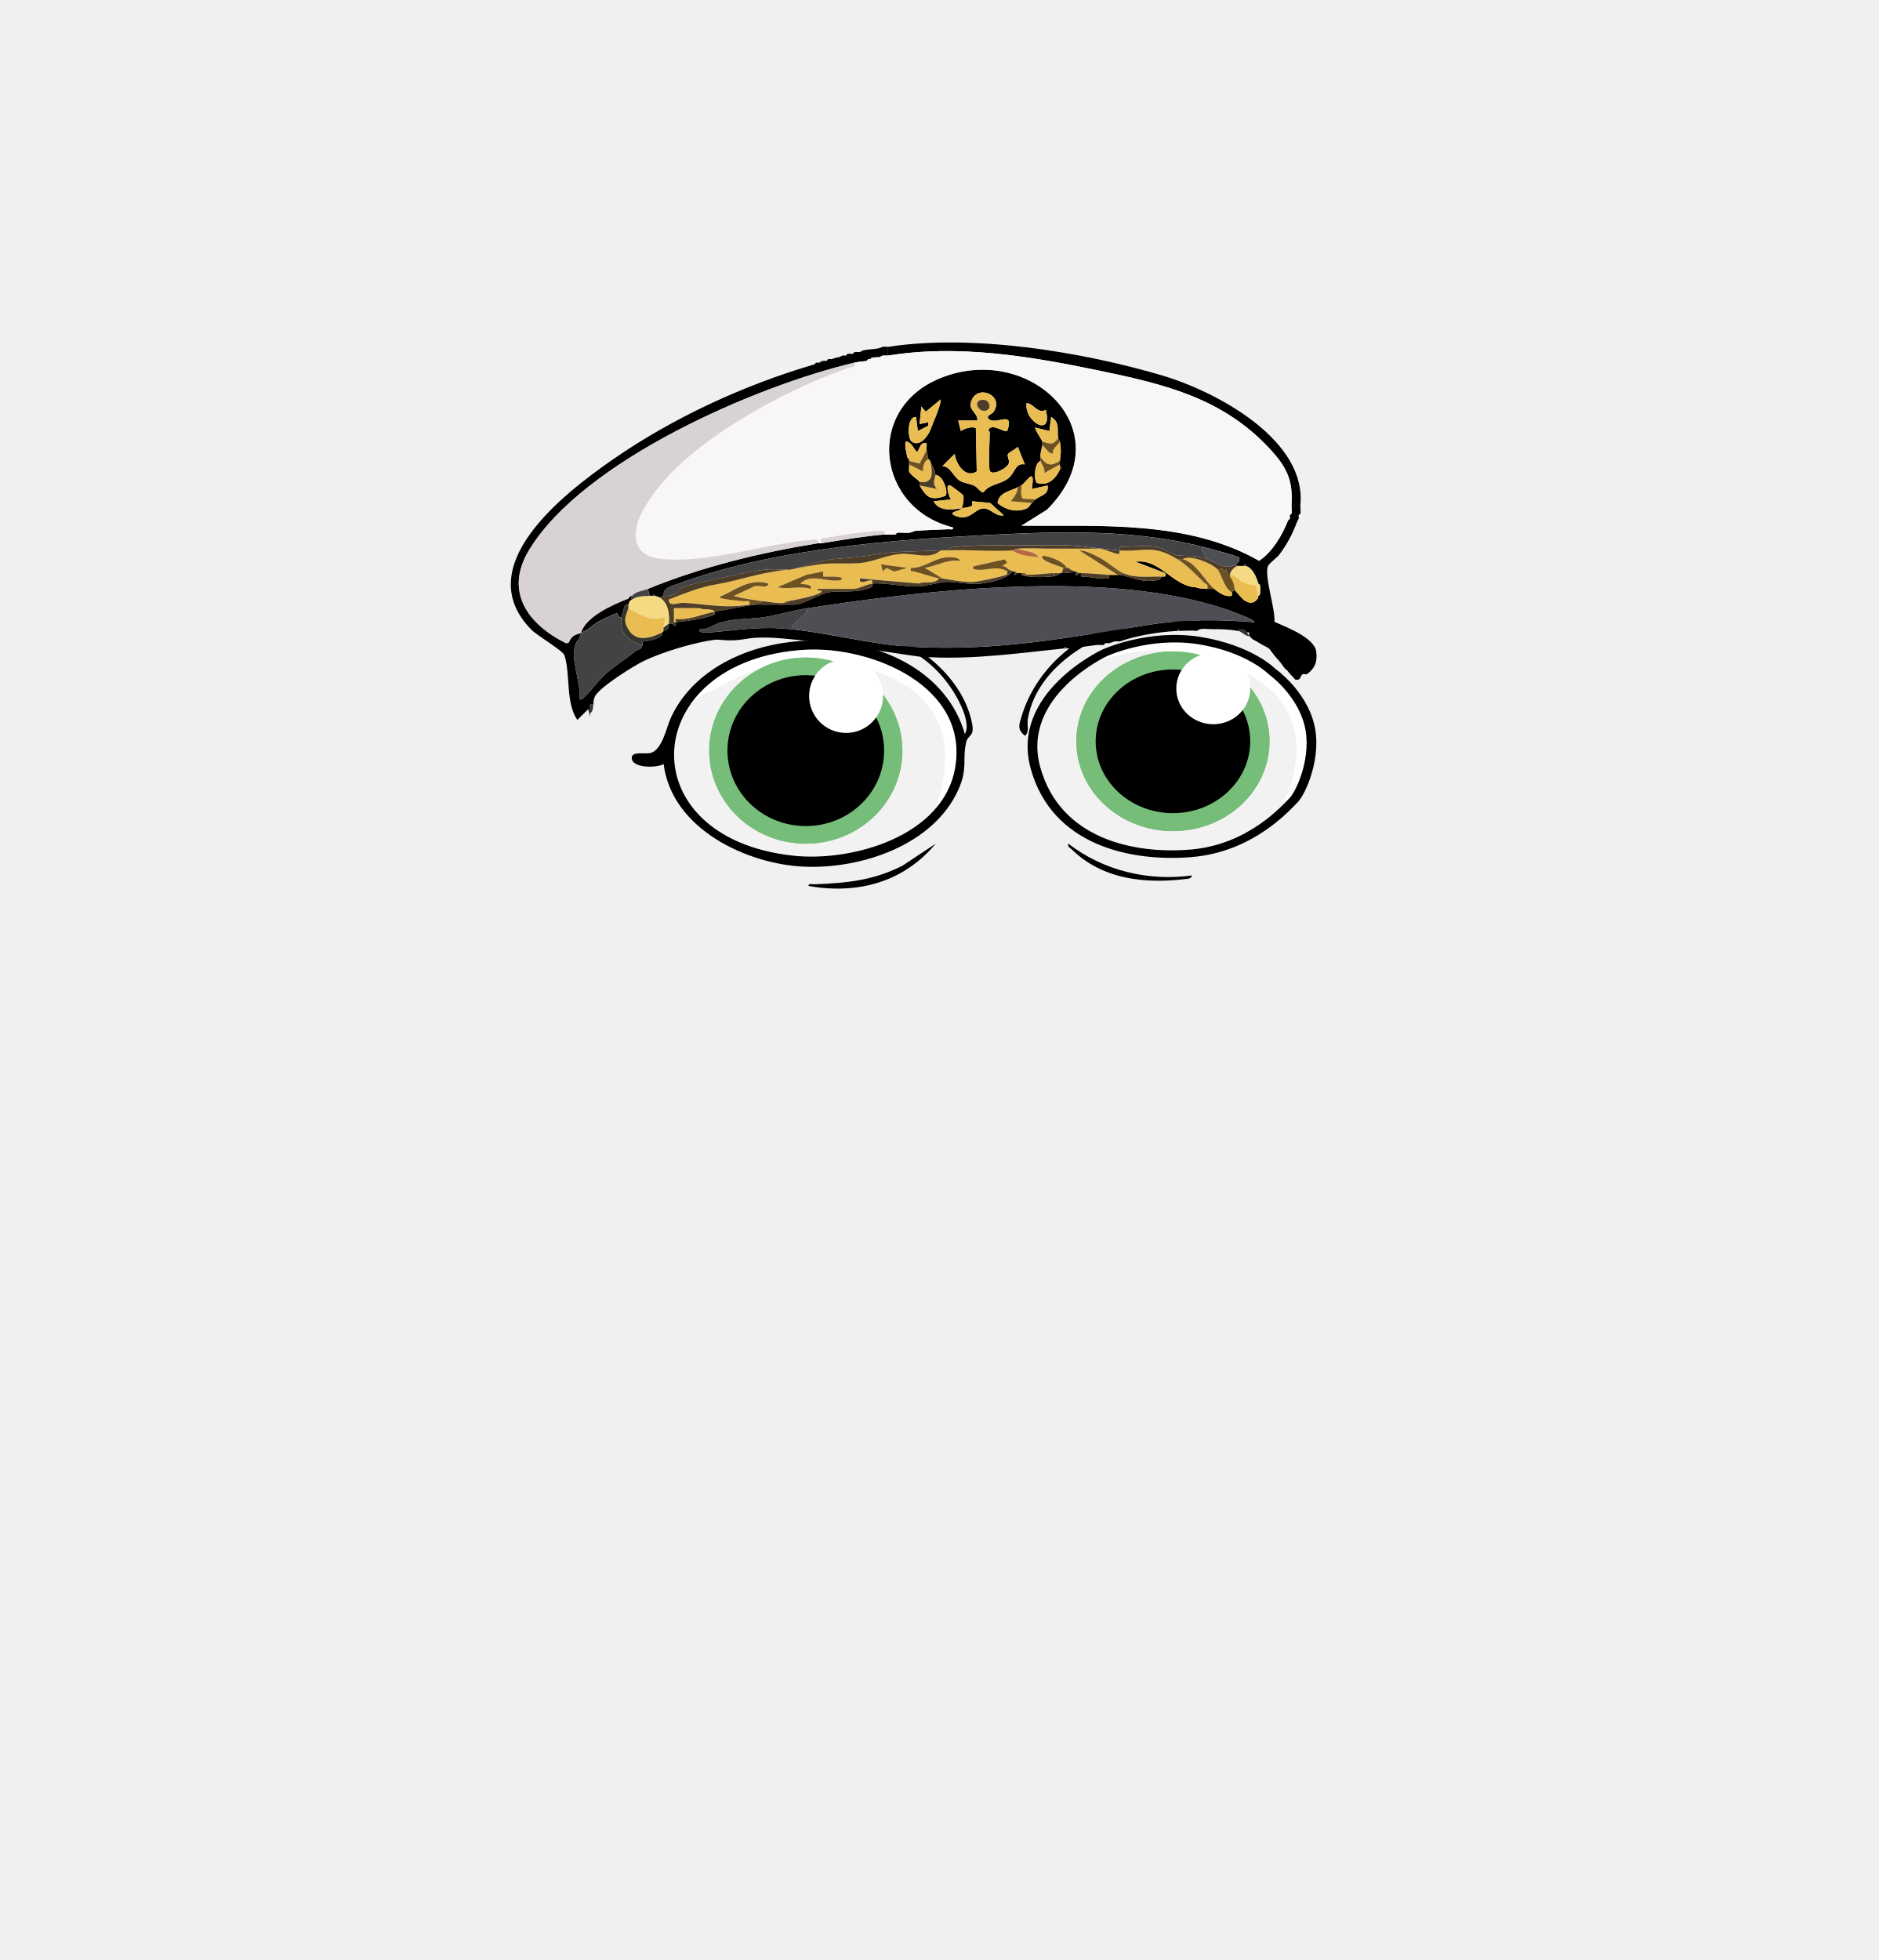
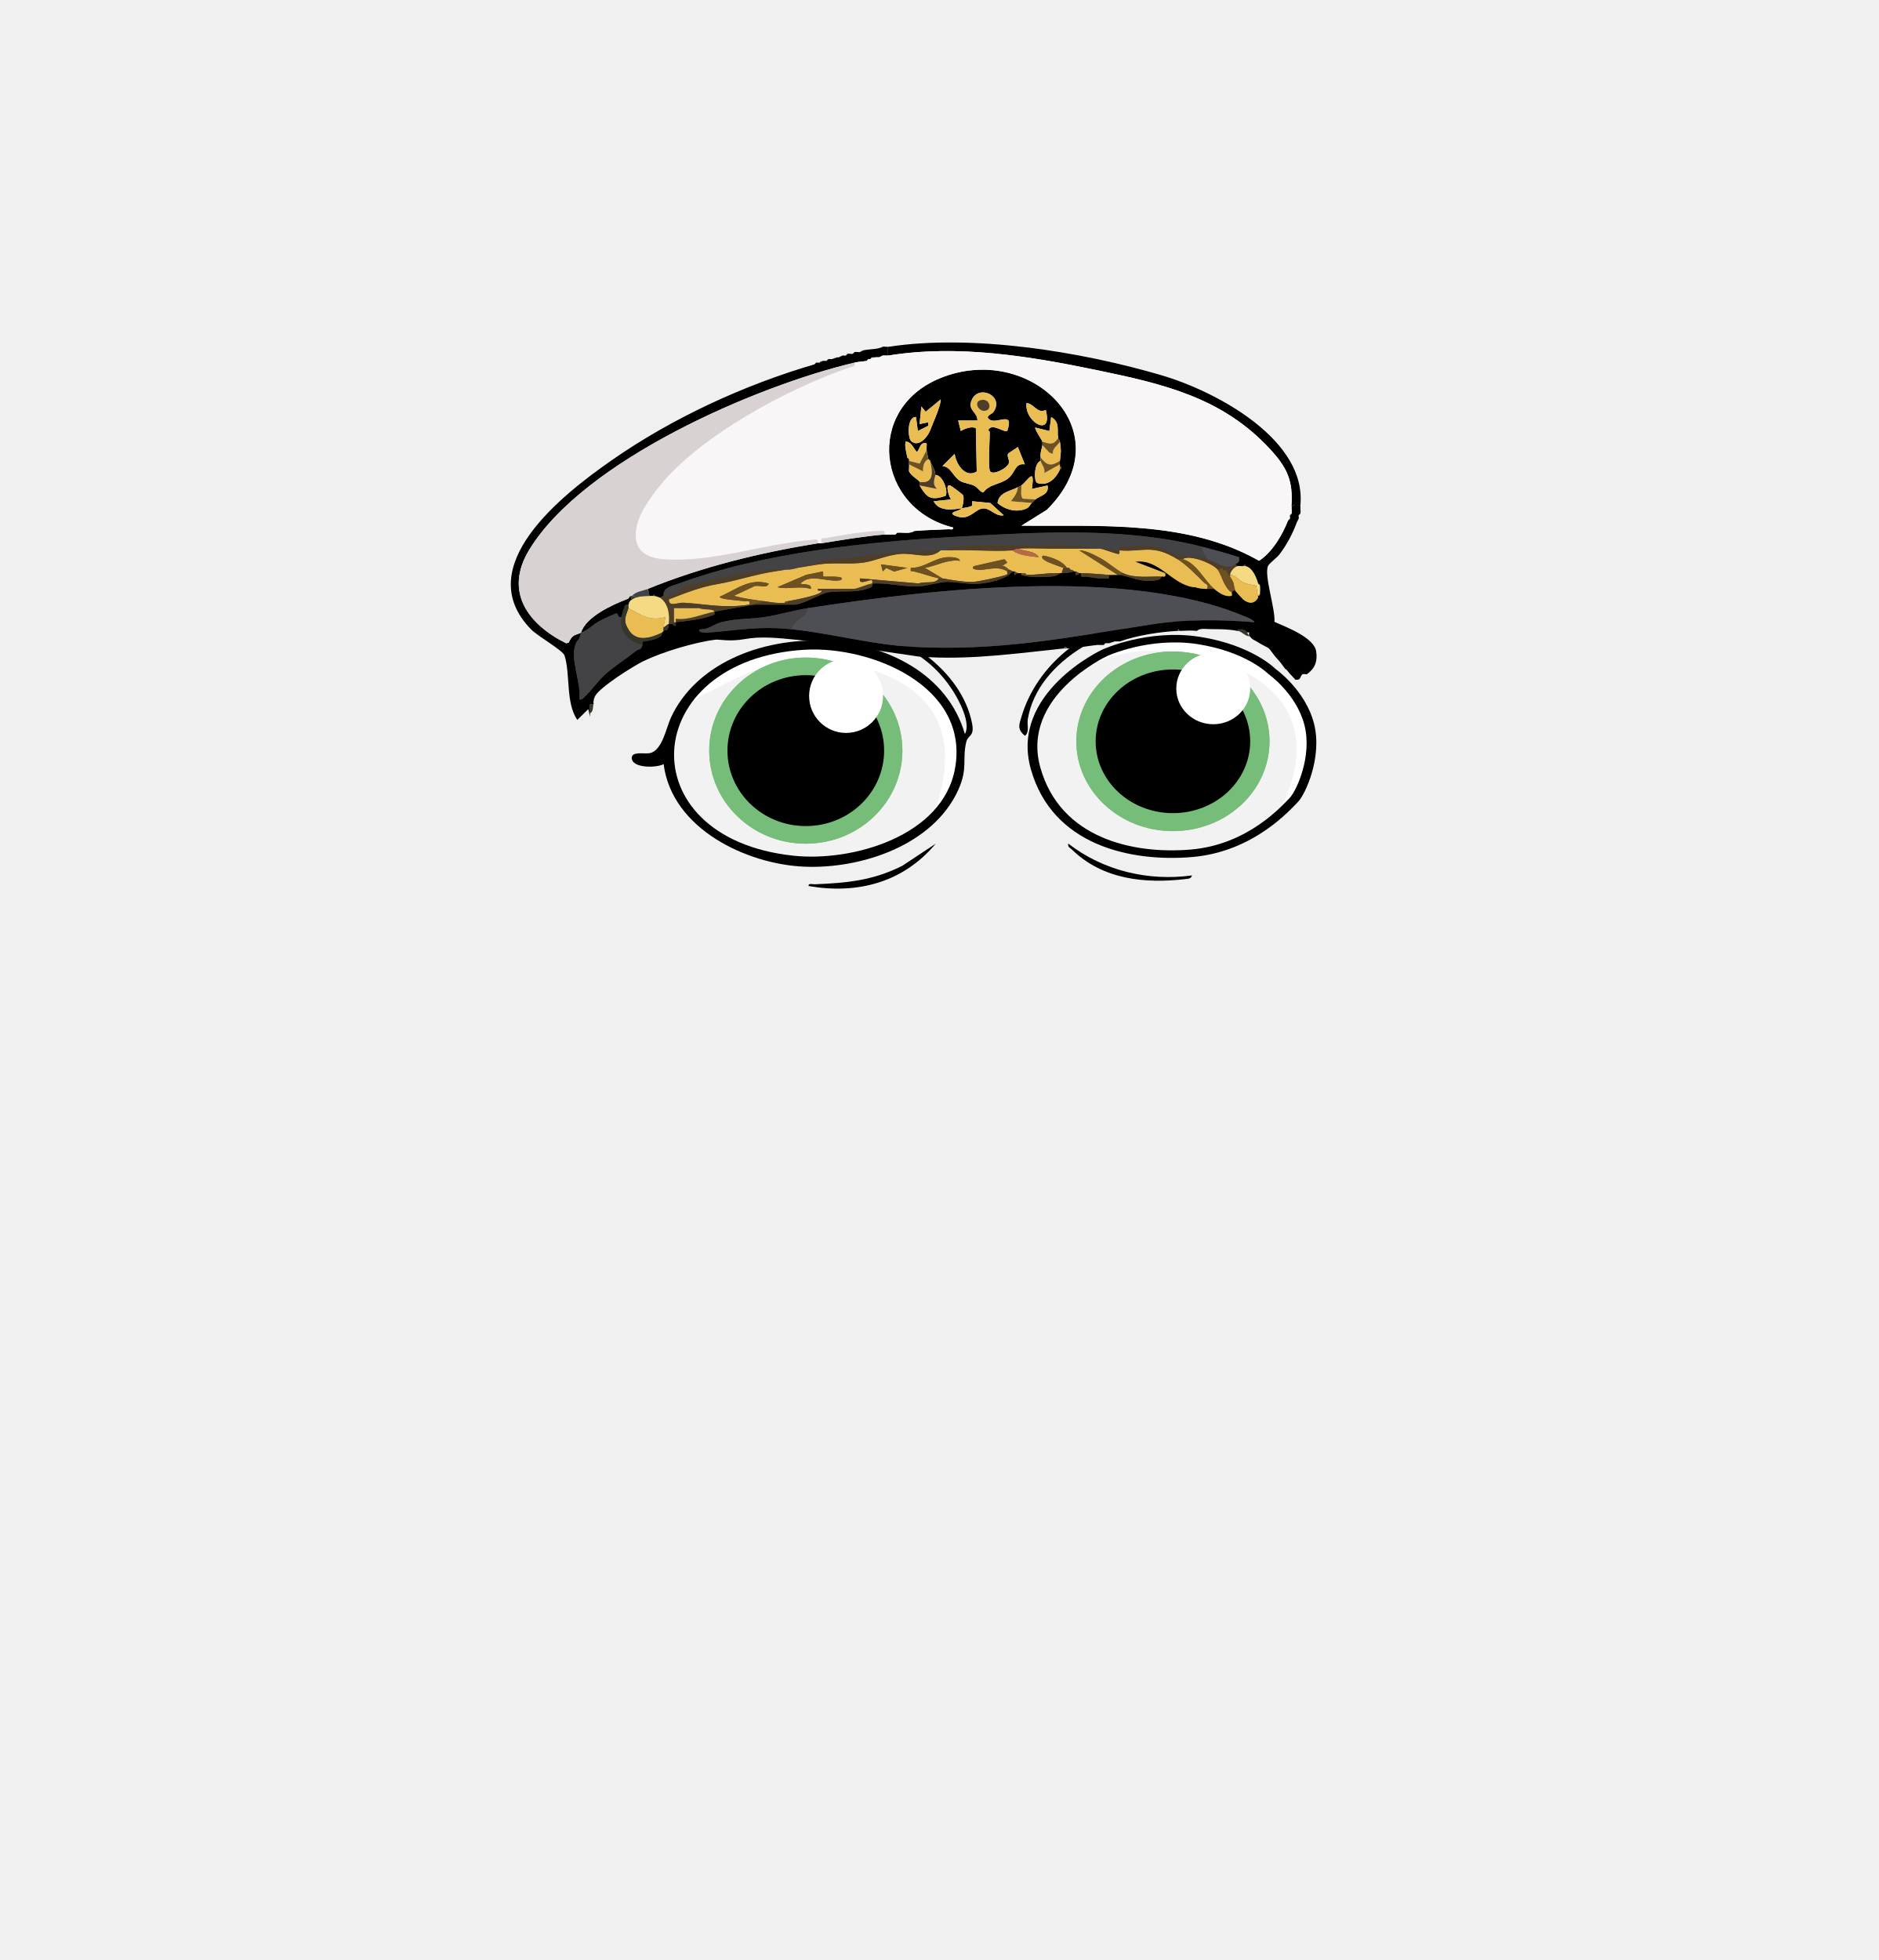
<svg xmlns="http://www.w3.org/2000/svg" id="Lager_2" viewBox="0 0 617.49 644.18">
  <defs>
    <style>.cls-1{fill:none;}.cls-2{fill:#b86946;}.cls-3{fill:#eabd52;}.cls-4{fill:#f9f6f7;}.cls-5{fill:#36362c;}.cls-6{fill:#fff;}.cls-7{fill:#3c4a2a;}.cls-8{fill:#4e3e28;}.cls-9{fill:#f5da83;}.cls-10{fill:#4d4f54;}.cls-11{fill:#d8d2d3;}.cls-12{fill:#f2f2f2;}.cls-13{fill:#76bd79;}.cls-14{fill:#434245;}.cls-15{fill:#87a35a;}.cls-16{fill:#6e5120;}</style>
  </defs>
  <g id="captain">
+     <path class="cls-14" d="M186.81,214.77l1.49-4.73,4.64-3.8,9.29-6.97,14.43-6.29s21.3-7.97,31.46-9.85,71.28-9.86,79.76-9.21c9.3.49,59.79.12,66.47,3.75,8.96,2.77,20.34,9.55,20.34,9.55l.84,21.45-15.25-2.65h-13.64s-15.79,1.13-20.09,3.12-13.55,2.31-13.55,2.31l-44.27,3.34-24.21-2.76-24.85-4.11-19.93.76-16.47,1.04-11.19,6.06-9.83,5.45-5.73,4.37-4.37,5.64-2.6,1.83-2.74-18.28Z" />
    <path class="cls-6" d="M430.61,245.07c0,16.68-18.98,36.26-44.98,36.26s-46.4-18.95-46.4-35.63,20.4-35.63,46.4-35.63,44.98,18.32,44.98,35Z" />
    <path class="cls-12" d="M388.28,214.36c18.4,2.58,49.78,14.58,33.26,50.44-8.93,11.31-55.72,33.64-82.7-12.04-.9-11.47,5.49-26.42,8.72-28.5,9.15-5.87,22.32-12.49,40.72-9.9Z" />
    <path class="cls-6" d="M316.5,247.51c0,16.49-20.22,35.86-47.93,35.86s-49.44-18.74-49.44-35.23,21.74-35.23,49.44-35.23,47.93,18.11,47.93,34.61Z" />
    <path class="cls-12" d="M272.81,217.21c18.66,2.58,48.89,11.49,33.73,51.44-4.86,5.54-57.26,35.8-84.62-9.88-.91-11.47-.38-26.06,9.59-30.65s22.64-13.49,41.3-10.9Z" />
    <path d="M279.42,205.25c17.01,1.57,36.69,15,40.1,32.49.88,4.51-1.33,3.6-1.94,6.25-1.32,5.77.6,8.48-2.53,15.48-8.18,18.3-31.97,26.2-50.76,25.37s-43.45-12.35-46.15-33.71c-2.21,1.28-10.45,1.45-10.48-2.03-.02-2.28,4.3-1.21,6-1.58,4.05-.89,5.35-8.38,6.89-11.7,16.33-35.19,85.24-33.96,96.61,5.43,2.07-3.5-1.82-10.9-3.88-14.12-10.21-15.95-26.3-19.21-43.67-20.79-.64-.06-3.21-.26-3.27-1.09,4.23.28,8.9-.39,13.07,0ZM264.49,213.55c-54.5,3.24-58.61,61.93-3.58,67.7,19.38,2.03,49.03-6.44,53.02-28.72,4.83-26.99-27.48-40.29-49.44-38.98Z" />
    <path d="M392.96,204.09c0,1.01-2.54.64-3.22.6-1.81-.1-3.42-.66-5.17-.63-18.5.33-43.35,12.39-46.73,32.3-.32,1.88.67,4.18-.92,5.46-2.63-2.09-1.96-3.58-1.13-6.35,5.1-17,20.91-29.56,38.37-31.9,6.54-.88,12.29-.01,18.8.52Z" />
    <path d="M307.59,277.27c-10.64,12.73-25.65,16.74-41.81,13.93-.14-1.01,1.32-.55,2.02-.57,10.6-.43,19.13-1.22,28.78-6.07l11.01-7.28Z" />
    <path d="M391.8,287.72c-.22,1.06-1.14,1.07-2.01,1.18-13.43,1.6-27.27.2-37.43-9.66-.62-.6-1.48-.83-1.21-1.98,11.46,8.9,26.28,12.44,40.65,10.46Z" />
    <path d="M431.91,237.76c-2.85-11.04-12.63-17.9-12.63-17.9,0,0-7.67-7.86-24.9-10.56-17.23-2.7-32.07,4.21-32.07,4.21,0,0-30.52,14.15-23.47,39.26,7.02,25,32.61,30.61,52.96,28.91,20.35-1.69,32.46-15.71,34.85-18.12s8.11-14.75,5.26-25.79ZM423.86,262.32c-2.23,2.25-13.53,15.32-32.5,16.9s-42.84-3.65-49.39-26.96c-6.58-23.41,21.89-36.61,21.89-36.61,0,0,13.84-6.45,29.91-3.93,16.07,2.52,23.22,9.85,23.22,9.85,0,0,9.12,6.4,11.78,16.7,2.66,10.29-2.67,21.8-4.9,24.05Z" />
    <ellipse class="cls-13" cx="264.87" cy="246.7" rx="31.75" ry="30.59" />
    <ellipse cx="264.87" cy="246.7" rx="25.75" ry="24.8" />
    <circle class="cls-6" cx="278.11" cy="228.74" r="12.15" />
    <ellipse class="cls-13" cx="385.55" cy="243.64" rx="31.75" ry="29.52" />
    <ellipse cx="385.55" cy="243.64" rx="25.4" ry="23.61" />
    <ellipse class="cls-6" cx="398.8" cy="226.3" rx="12.15" ry="11.73" />
    <ellipse class="cls-13" cx="264.87" cy="246.7" rx="31.75" ry="30.59" />
    <ellipse cx="264.87" cy="246.7" rx="25.75" ry="24.8" />
    <circle class="cls-6" cx="278.11" cy="228.74" r="12.15" />
    <ellipse class="cls-13" cx="385.55" cy="243.64" rx="31.75" ry="29.52" />
    <ellipse cx="385.55" cy="243.64" rx="25.4" ry="23.61" />
    <ellipse class="cls-6" cx="398.8" cy="226.3" rx="12.15" ry="11.73" />
    <path d="M193.38,233.05l-3.62,3.56c-3.89-5.72-2.22-15.02-4.2-21.18-.55-1.7-8.76-6.29-11.01-8.59-20.15-20.64,10.49-44.38,26.42-55.5,19.84-13.85,43.52-24.81,66.72-31.58l.58-.58h1.15l1.15-.58c.32-.09.83.09,1.15,0l.58-.58c.33-.09.82.09,1.15,0l1.73-.58c.18-.05.4.05.58,0l1.15-.58c.34-.08.81.08,1.15,0l.58-.58c.5-.11,1.23.11,1.73,0l.58-.58c.51-.11,1.22.11,1.73,0l1.15-.58c1.44-.29,3.17-.32,4.61-.58,1.31-.23,1.61-.56,1.73-.58.54-.09,1.19.08,1.73,0v2.88h-1.73l-1.15.58c-.37.04-.8-.06-1.15,0-.58.11-1.44-.24-1.73.58h-.58c-.42.08-.54.57-.58.58-1.21.25-2.58.23-4.04.58-32.39,7.63-89.24,32.22-107.02,61.62-8.26,13.65-.4,24.39,12.21,30.64l.84-.27c1.17-2.67,2.11-2.36,4.04-3.2,1.42-5.22,10.51-9.34,15.39-11.16.33-.12.57-.87.75-.94l.58,1.15c-1.2.86-.85,1.37-1.15,1.73-.05.06-.87-.14-1.19.36-.1.16-1.09,3.43-1.12,3.67-1.17.45-1.14-1.16-1.48-1.19-.52-.05-5.14,2.16-5.98,2.66-2.34,1.38-3.03,2.51-5.8,3.71-.83,3.07-1.07,1.96-1.77,3.68-1.99,4.87,1.92,12.86,1.2,18.23.93.21,1.18-.32,1.74-.84,2.38-2.21,4.46-5.42,7.21-7.78,2.98-2.56,6.43-4.73,9.53-7.2,1.48-1.19,1.5.06,2.28-2.04.09-.25-.14-.77.02-1.12,1.56-.1,4.81-.81,5.96-1.72.6-.48.3-1.14.36-1.19.16-.14.35-.37.58-.58.77-.69,1.43.63,1.73-2.31.28-.06.84-.04,1.15,0,.06,0,.5.82,1.15.57.04-.37-.04-.78,0-1.15,3.65-.4,8.5-.93,11.89-2.22.81-.31.99-.06.79-1.24,2.14-.39,12.53-2.31,13.55-2.31h12.68c2.81,0,8.54-3.55,10.98-4.01,4.24-.8,9.33.42,13.97-1.58.95-.41.7-.4.71-1.32,4.05-.4,10.4,1.05,14.8.94,3.18-.08,7.38-1.51,9.7-1.52,3.38-.02,7.1.94,10.95.58,3.3-.31,8.65-1.43,10.68-4.03.12.09.48-.1.58,0,.13.13-.13,1.01,0,1.15.21.22.85-.56,1.15-.57.38-.02.77,0,1.15,0v.58c2.4.88,6.74.82,9.51.58,1.13-.1,2.37-.27,3.18-1.15.19-.01.38,0,.58,0,1.4-.07,2.7-.05,4.04-.58h.58v1.15c.72.26,1.09-.56,1.15-.57.18-.03.39,0,.58,0-.33,1.82.9.98,1.98,1.16,1.91.32,3.24.6,5.25.57,1.11-.01,2.33.55,2-1.16.57.05,1.16-.04,1.73,0,.32.02.55,0,.58,0,.19.02.39-.03.58,0s.39-.03.58,0c4.26.71,7.09,2.71,12.41,1.72,1.18-.22,1.1-.93,1.43-1.15.37-.25,1.57.6,1.15-1.15l-9.8-3.75c7.8-1.04,11.8,7.26,19.02,8.36h.58c1.35.48,2.62.54,4.04.58.77.02,1.54-.01,2.31,0,1.56,1.3,3.64,2.77,5.74,2.25.17-.34-.07-.91.03-1.1.3-.58.5-.67,1.15-.58.07.18,2.32,2.69,2.58,2.89,1.82,1.46,3.64,1.57,4.92-.59v-.58c.27-.06.54-.31.58-.58.09-.73.11-2.17,0-2.88-.07-.45-.57-.54-.58-.58-.56-2-1.72-5.07-4.04-5.77l-.29-.57-.86.57c-.48-.02-1.38-.1-1.73,0l-.58-.58c1.04-.72,1.41-.74,1.15-2.3-4.05-1.42-7.99-2.4-12.11-3.47-24.69-6.41-52.76-4.83-78.1-3.44-30.54,1.68-65.6,5.05-94.41,15.71-1.86.69-4.8,1.18-4.49,3.87-.26,0-.81.47-1.15.58-.07-.05-1.5-.53-1.73-.58l-.29-.57-.29.57c-.37-.04-.78,0-1.15,0l-.58-2.31c17.87-7.27,36.84-11.9,55.93-14.99.36-.06.79.06,1.15,0,6.9-1.09,13.78-2.3,20.76-2.88h3.46c.44-.05.54-.57.58-.58,1.31-.13,2.72.12,4.04,0,1.16-.11,1.64-.57,1.73-.58,3.56-.32,7.63-.38,11.26-.57.65-.03,1.58.37,1.43-.57-25.06-6.15-29.18-38.79-4.33-49.03,29.77-12.27,60.89,17.79,35.17,43.24l-8.34,5.2c26.12.22,54.7-1.83,78.13,11.53,4.39-2.92,7.59-8.43,9.5-13.25.01-.04.43-.15.58-.58.1-.3-.09-.82,0-1.15.01-.04.5-.13.58-.58.11-.68-.06-1.56,0-2.31.93-.68,1.95-.68,2.88,0-.09.73.13,1.64,0,2.31l-.58.58c-.09.34.1.85,0,1.15l-.58,1.15c-1.41,3.83-3.31,7.4-5.78,10.65-.87,1.15-3.28,2.81-3.72,3.77-1.39,3.03,2.5,14.3,2.1,18.35,3.79,1.7,12.97,5.11,13.71,9.64.53,3.27-.36,5.64-2.98,7.55-.27.2-1.08-.19-1.44.03-1.05.61-.31,2.03-2.38,1.81l-1.77-1.9c-1.87-2.35-1.4-1.38-1.5-1.52-2.52-3.58-2.82-3.38-3.84-4.79-2.34-3.23-1.15-1.58-5.65-4.37-1.24-.77-1.05-.29-2.31-1.73-.86-.99,1.16-1.47-1.73-1.17-.29.03-2.28-.87-2.31-.56-2.57-.57-5.99-.59-8.65-.58-1.44,0-3.66-.45-4.61.58-1.58-.22-4.07-.05-5.77,0l-.29-.57-.29.57c-6.04.3-13.34,1.47-19.03,3.46-.54-.06-1.18-.02-1.73,0l-1.73.58c-.37.05-.78-.05-1.15,0-.41.05-.54.57-.58.58-.19.02-.39-.02-.58,0-.56.07-1.17-.06-1.73,0-2.85.32-5.8.84-8.65,1.15-.38.04-.78-.04-1.15,0-.06,0-.29-.48-.71-.43-.21.02-.33.42-.44.43-14.55,1.52-29.09,3.58-43.82,2.88,0,0-3.18-.13-4-.25s-28.93-4.35-39.6-5.45c-7.11-.73-12.42-1.18-17.37-.27s-8.41.05-9.65.2c-6.84.84-17.34,4-23.57,7-3.39,1.63-14.25,8.48-15.94,11.45-.53.93-.37.86-.58,1.73-.08.33.06.79,0,1.15h-1.15c-.06.95.06,1.93,0,2.88-.03.38.04.78,0,1.15M189.84,242.57l-.58-.58M325.34,154.64c-.55-1.98,0-9.91,0-12.68,0-.14-.67-.44-.33-.87,1.3-2,5.16,1.19,6.07.56,2.39-6.87-3.29-2.13-5.76-3.71-1.76-1.12.73-1.82,1.19-2.46,3.78-5.33-4.8-9.26-7.08-4.04-1.52,3.48,1.87,3.83,1.87,6.77h-6.34s.86,3.45.86,3.45c1.15-.76,3.81-1.7,4.95-.89l.29,14.2c-3.8,2.34-6.82-2.5-7.25-5.8l-4.03,4.03c2.77.14,3.49,3.5,5.81,4.86,1.39.81,3.3.91,4.72,1.62,1.03.51,2.08,2.29,2.94,2.14,2.1-2.82,5.54-2.53,8.14-4.58,2.38-1.87,2.22-5.13,5.48-4.61l-2.31-5.76c-.64.67-2.91,1.82-3.2,2.31-.45.75.52,1.92.25,3.04-.42,1.71-5.72,4.38-6.27,2.44ZM299.53,144.99c2.48,2.15,5.38-1.35,6.25-3.61.67-1.73,1.26-3.13,1.98-4.89.31-.77,1.76-4.77,1.43-5.2l-4.9,4.03-1.43-1.73-.58,5.77,2.87-.58v1.14s-3.45,1.74-3.45,1.74l-.59-4.61c-2.97-.21-2.81,6.87-1.58,7.93ZM343.75,134.76c-2.93,1.24-3.62-1.92-6.31-2.31-.85,6.26,8.79,11.62,6.31,2.31ZM347.82,143.98c-.46-2.34.77-5.21-2.3-6.92l-.59,4.61-4.61-1.15c-.41.3,2.2,4.16,2.31,4.61.07.28.02.81,0,1.15-.05.94-.72,2.13-.58,4.04.03.38-.06.8,0,1.15-2.13.64-2.29,6.48-1.19,7.24,3.56,1.19,6.13-1.35,7.53-4.36.16-.33.98-.45,0-1.15,0-.19,0-.39,0-.58.01-.38-.05-.78,0-1.15.39-3.19.44-3.14,0-6.34-.08-.57-.54-.99-.58-1.15ZM298.24,150.32c.04.26.56.5.58.58.03.19-.03.39,0,.58.07.36-.07.81,0,1.15.11.49-.06,1.18,0,1.73,0,.08-.37-.19,0,.58.77,1.61,3.1,2.69,3.46,3.46.12.27-.13.94,0,1.15,2.3,3.89,3.59,5.19,8.57,3.38.91-1.45-.95-6.89-3.38-6.84-.2-2.13-1.3-3.3-1.73-4.61-.07-.23-.52-.43-.58-.58-.08-.24-.41-2.13-.58-2.88-.15-.65.12-1.59,0-2.31-2.16-.6-2.13,1.72-3.17,2.88-1.15-1.15-1.8-3.47-3.75-3.45-.33,1.87.29,3.46.57,5.19ZM335.71,159.55c-.3.22-.79.37-1.15.58-2.29,1.28-6.24,1.61-6.67,5.2,2.49,2.2,6.21,3.2,9.4,1.86,1.15-.48,1.35-1.46,1.87-1.87.42-.32.74-.81,1.15-1.15,1.63-1.35,4.59-1.52,4.03-4.61l-5.18,1.15c1.18-7.63-1.27-2.76-3.46-1.15ZM316.11,167.04c.47-.88.81-3.27.49-4.23-.11-.31-3.88-3.13-4.25-3.26-1.95-.74-.24,4.31.3,4.6l-5.77.59c1.68,3.37,6.1,2.82,9.22,2.3-.52.99-4.95,1.26-2.17,2.45,4.79,2.06,6.41-2.33,9.36-2.39,2.3-.05,4.13,2.85,6.64,2.24l-4.45-4.03-5.93-.57.05,1.43c-1.1.62-2.31.67-3.51.87ZM265.37,199.9c-4.5.7-9.18,2.1-13.59,2.84-4.84.82-9.76.41-14.89,1.83-2.41.67-4.14,2.44-6.7,2.25-1.59,1.26,2.66,1.09,3.09,1.05,10-.84,16.38-2.14,26.9-1.05,13.14,1.35,26.23,5.04,39.5,5.76,28.48,1.56,51.09-3.03,78.57-7.32,11.25-1.76,22.82-1.7,34.13-.75-.47-.91-2.49-1.6-3.46-2-38.6-16.26-102.49-8.96-143.56-2.6Z" />
    <path d="M427.39,166.46c-.93-.68-1.95-.68-2.88,0,.63-8.55-1.45-12.85-7.2-19.03-15.53-16.71-34.7-21.18-56.22-25.66-22.6-4.7-46.18-8.63-69.19-4.89v-2.88c27.52-4.25,63.29,1.49,90.07,9.39,17.91,5.28,48,21.34,45.42,43.08Z" />
    <path class="cls-14" d="M290.17,114c-.12.02-.42.34-1.73.58l1.73-.58Z" />
    <path class="cls-14" d="M275.18,117.46l-1.73.58c.38-.1.97-.38,1.73-.58Z" />
    <path class="cls-14" d="M426.23,171.65l.58-1.15c-.17.56-.47.86-.58,1.15Z" />
    <path class="cls-14" d="M270.56,118.61l-1.15.58c.17-.63.72-.45,1.15-.58Z" />
    <path class="cls-14" d="M276.9,116.88l-1.15.58c.06-.02.32-.37,1.15-.58Z" />
    <path class="cls-14" d="M283.82,115.15l-1.15.58c.06-.01.23-.39,1.15-.58Z" />
    <path class="cls-14" d="M267.68,119.76l.58-.58-.58.58Z" />
    <path class="cls-14" d="M271.72,118.61s.13-.45.58-.58l-.58.58Z" />
    <path class="cls-14" d="M278.06,116.88s.12-.47.58-.58l-.58.58Z" />
    <path class="cls-14" d="M280.36,116.3s.12-.48.58-.58l-.58.58Z" />
    <path class="cls-14" d="M426.81,169.35l.58-.58c-.09.46-.57.54-.58.58Z" />
    <path class="cls-4" d="M424.5,166.46c-.06.74.11,1.62,0,2.31l-.58.58c-.09.34.1.86,0,1.15l-.58.58c-1.91,4.82-5.11,10.34-9.5,13.25-23.43-13.36-52.01-11.31-78.13-11.53l8.34-5.2c25.72-25.45-5.4-55.51-35.17-43.24-24.85,10.24-20.73,42.87,4.33,49.03.15.95-.78.54-1.43.57-3.63.19-7.69.25-11.26.57l-1.73.58c-1.31.12-2.72-.13-4.04,0l-.58.58h-3.46c.34-1.66-.94-1.22-2.02-1.18-5.2.18-12.11,1.4-17.31,2.35-1.54.28-1.59-.61-1.43,1.71-.37.06-.79-.06-1.15,0,.33-1.68-.9-1.23-1.99-1.14-15.59,1.27-33.4,7.69-49.03,6.32-5.32-.47-9.25-2.73-8.81-8.75.38-5.16,3.58-9.65,6.56-13.67,12.85-17.32,43.45-33.72,63.79-40.6.94-.32,1.88-.1,1.59-1.55,1.46-.34,2.83-.32,4.04-.58l.58-.58h.58l1.73-.58c.35-.06.78.04,1.15,0l1.15-.58h1.73c23.02-3.73,46.6.2,69.19,4.89,21.52,4.47,40.68,8.95,56.22,25.66,5.75,6.18,7.83,10.49,7.2,19.03Z" />
    <path class="cls-11" d="M280.94,119.19c.29,1.45-.66,1.23-1.59,1.55-20.34,6.87-50.93,23.28-63.79,40.6-2.98,4.01-6.18,8.51-6.56,13.67-.44,6.02,3.49,8.28,8.81,8.75,15.63,1.37,33.44-5.05,49.03-6.32,1.09-.09,2.32-.54,1.99,1.14-19.09,3.1-38.05,7.72-55.93,14.99-1.75.71-3.88.78-5.19,2.31-.2,0-.45-.05-.58,0-.18.07-.42.82-.75.94-4.88,1.83-13.98,5.95-15.39,11.16-1.93.83-2.87.53-4.04,3.2l-.84.27c-12.6-6.26-20.46-16.99-12.21-30.64,17.79-29.4,74.63-53.99,107.02-61.62Z" />
    <path class="cls-10" d="M265.37,199.9c41.07-6.36,104.95-13.66,143.56,2.6.97.41,3,1.1,3.46,2-11.31-.95-22.88-1.01-34.13.75-27.48,4.3-50.1,8.88-78.57,7.32-13.27-.72-26.36-4.41-39.5-5.76.38-3.11,5.2-3.84,5.19-6.92Z" />
    <path class="cls-3" d="M334.56,180.3c4.03-.26,7.45,0,11.24,0h15.57c1.29,0,4.72,1.55,6.3,1.76.54-.06.23-.93.33-1.18,7.97.6,10.79-2.2,19.03,2.88,3.01,1.86,6.2,5.18,8.74,7.7.66.66,1.5.41,1.06,2.1-1.42-.03-2.69-.1-4.04-.58h-.58c-7.23-1.1-11.23-9.4-19.02-8.36l9.8,3.75c.42,1.75-.78.9-1.15,1.15-4.21-.16-8.73.64-12.68-1.15-2.09-.95-5.13-3.7-7.47-4.93-2.03-1.06-4.72-2.55-6.94-2.56l12.68,8.07c-.19-.03-.39.02-.58,0h-.58c-.57-.04-1.16.05-1.73,0-2.66-.21-6.69-.58-9.22-.58-.19,0-.4-.03-.58,0l-1.15-.58h-.58c-.25-.5-.83-.41-1.15-.58-.06-.03-.16-.46-.58-.58-.18-.05-.4.06-.58,0-1.58-2.36-5.07-3.5-7.78-4.04-.93.59.09,1.3.65,1.65.97.62,4.64,1.94,5.97,2.39l-.58,1.73c-.19,0-.39-.01-.58,0-.57.04-1.16-.04-1.73,0-.19.01-.38-.01-.58,0-2.96.16-5.52.58-8.65.58-.28-.73-1.1-.58-1.73-.58-.38,0-.77-.02-1.15,0l-1.15-.58c-.1-.1-.46.09-.58,0-.45-.36-.89-.4-1.15-.58-.7-.47-1.21-1.26-2.3-1.16l1.73-1.16-.92-1.09-10.04,2.26c-.86.82.07,1.05.86,1.15,3.29.44,6.55-1.56,10.1.57-.11.35.37.89-.38,1.16-1.74.63-9.08,2.23-10.88,2.31-2.78.12-7.24-.66-10.06-1.16l-5.76-3.45c3.91-.7,7.43-2.89,11.53-2.32-.25-1.2-2.8-1.21-3.74-1.2-4.68.07-7.82,3.64-12.4,3.51-.14,1.52-.03.94.86,1.14,2.97.68,5.64,1.73,8.36,2.32-1.18,2.04-4.6.83-6.57,1.67l-19.37-1.67c-.42,2.34,2.5.53,3.74.56.52-.01.3.76.3,1.16-1.64.16-4.74,1.73-6.05,1.73h-11.82c-.24,1.03.99.38,1.15.58,1.08,1.28-10.02,3.33-10.96,3.45-.48.06-1,0-1.15.58-2.68.16-4.42-.25-6.92-.58-3.31-.44-6.53-.86-9.8-1.74l6.09-2.84c1.87-1.32,4.63.82,5.44-1.19-6.32-2-10.69,2-16.13,4.32,0,.9,6.35,1.17,7.81,1.43,1.07.19,2.31-.66,1.98,1.16-8.44,1.28-13.7-.12-21.62-.62-2.03-.13-4.9,1.6-4.9-1.1,5.43-2.07,10.22-4.06,16.01-5.04s12.31-3.19,18.87-4.18c4.71-.71,9.19-1.45,13.92-2.22,5.33-.86,10.72.03,15.44-.7,3.64-.56,7.8-2.55,12.15-2.84,4.56-.3,9.48,2.01,12.96-1.16.76-.05,1.54.04,2.31,0,7.27-.34,14.56.47,21.33,0,1.97,1.75,6.16,1.97,8.65,2.3-1.53-2.31-4.8-1.8-6.92-2.88ZM298.23,186.65l-8.64-1.16.58,2.3,1.16-1.14,2.57,1.2,4.33-1.2ZM270.56,187.8l-5.51,1.12-9.48,4.06c3.58.9,7.12-.6,10.95.58.43-1.83-2.46-1.39-3.46-1.73,3.35-3.63,8.93-.27,13.26-1.15,2.22-1.69-5.46-.96-5.73-1.21l-.04-1.67Z" />
    <path class="cls-14" d="M395.1,179.72c-.03,1.86,1.2,2.55,1.73,4.04-4.88-1.6-5.96-.79-9.96-1.27-1.76-.21-4.58-2.43-6.5-2.74-3.84-.6-8.12-.06-11.99-.04-.61.15-.27.93-.37,1.16-8.69-.65-13.13-1.89-22.75-1.71-10.08.19-21.32-.33-31.17.54-1.02.09-1.98.2-2.58,1.17-.77.04-1.54-.05-2.31,0-7.05.42-13.8.15-20.9,1.3-5.6.91-8.24,1.12-14.01,1.56-5.04.39-11.75,3.28-15,3.46-2.97.17-5.33-.39-9.03.19-7.88,1.23-17.04,3.38-24.84,5.14-2.88.65-1.57,3.52-7.33,3.34-.31-2.69,2.64-3.18,4.49-3.87,28.82-10.66,63.87-14.03,94.41-15.71,25.34-1.4,53.41-2.97,78.1,3.44Z" />
    <path class="cls-14" d="M191,207.98c2.78-1.2,3.46-2.33,5.8-3.71.85-.5,5.46-2.71,5.98-2.66.34.03.3,1.64,1.48,1.19-.63,5.31,2.05,7.86,6.92,9.22-.77,2.1-.79.85-2.28,2.04-3.1,2.47-6.55,4.64-9.53,7.2-2.74,2.36-4.82,5.57-7.21,7.78-.57.53-.82,1.06-1.74.84.72-5.37-3.19-13.35-1.2-18.23.7-1.72.94-.61,1.77-3.68Z" />
    <path class="cls-3" d="M325.34,154.64c.54,1.94,5.85-.73,6.27-2.44.27-1.12-.7-2.29-.25-3.04.29-.49,2.56-1.64,3.2-2.31l2.31,5.76c-3.26-.52-3.1,2.74-5.48,4.61-2.61,2.05-6.04,1.76-8.14,4.58-.86.15-1.91-1.62-2.94-2.14-1.42-.71-3.33-.8-4.72-1.62-2.32-1.36-3.04-4.73-5.81-4.86l4.03-4.03c.43,3.3,3.45,8.14,7.25,5.8l-.29-14.2c-1.14-.81-3.79.13-4.95.89l-.86-3.44h6.34c0-2.94-3.39-3.29-1.87-6.77,2.28-5.22,10.86-1.29,7.08,4.04-.45.64-2.94,1.33-1.19,2.46,2.48,1.58,8.15-3.15,5.76,3.71-.91.63-4.78-2.56-6.07-.56-.34.43.33.73.33.87,0,2.77-.55,10.71,0,12.68ZM324.68,134.68c1.07-.68.67-3.45-1.79-3.27-3.58.25-.87,4.96,1.79,3.27Z" />
    <path class="cls-8" d="M309.19,180.88c-3.48,3.18-8.41.87-12.96,1.16-4.35.28-8.51,2.27-12.15,2.84-4.72.73-10.11-.16-15.44.7-4.74.77-9.21,1.51-13.92,2.22-6.56.99-12.84,3.16-18.87,4.18s-10.59,2.98-16.01,5.04c0,2.7,2.87.98,4.9,1.1,7.91.49,13.18,1.89,21.62.62,1.31-.2,3.45-.58,4.61-1.15,2.5.33,4.24.74,6.92.58.49-.03,1-.02,1.15-.58.94-.12,12.03-2.17,10.96-3.45-.17-.2-1.4.45-1.15-.58h11.82c1.31,0,4.42-1.57,6.05-1.73,0-.4.22-1.18-.3-1.16-1.23-.03-4.16,1.77-3.74-.56l19.37,1.67c1.97-.85,5.39.37,6.57-1.67.34.07.79-.06,1.15,0,2.83.5,7.28,1.28,10.06,1.16,1.81-.08,9.14-1.67,10.88-2.31.75-.27.27-.82.38-1.16.09-.26.33-.47.58-.58.27.18.7.22,1.15.58-2.03,2.59-7.37,3.72-10.68,4.03-3.86.36-7.58-.59-10.95-.58-2.31.01-6.52,1.44-9.7,1.52-4.4.12-10.75-1.34-14.8-.94-.01.92.24.91-.71,1.32-4.64,2-9.73.78-13.97,1.58-2.44.46-8.17,4.01-10.98,4.01h-12.68c-1.02,0-11.41,1.92-13.55,2.31.19,1.18.02.93-.79,1.24-3.39,1.29-8.25,1.83-11.89,2.22.05-.37-.05-.78,0-1.15,4.44.54,8.46-1.55,12.69-2.31-.17-1.04-3.91-.53-4.91-1.15h-8.36s0,4.61,0,4.61c-.26.03-.5.32-.58.58-.32-.04-.87-.06-1.15,0,.32-3.15-.08-6.71-2.88-8.65.34-.11.9-.58,1.15-.58,5.75.19,4.45-2.69,7.33-3.34,7.8-1.76,16.96-3.91,24.84-5.14,3.7-.58,6.06-.02,9.03-.19,3.24-.19,9.96-3.08,15-3.46,5.77-.44,8.41-.65,14.01-1.56,7.1-1.15,13.85-.87,20.9-1.3Z" />
    <path class="cls-14" d="M265.37,199.9c.02,3.08-4.81,3.81-5.19,6.92-10.51-1.08-16.9.21-26.9,1.05-.43.04-4.68.21-3.09-1.05,2.55.19,4.28-1.58,6.7-2.25,5.13-1.42,10.05-1.02,14.89-1.83,4.41-.74,9.09-2.14,13.59-2.84Z" />
    <path class="cls-3" d="M206.56,199.9c4.13,2.18,7.22,4.42,12.11,2.89-.02,1.19-.45,2.28-.57,3.46-.04.38.03.77,0,1.15-.23.2-.41.43-.58.58-3.59,1.71-8.31,3.2-10.87-.95-1.92-3.12-1.05-4.17-.09-7.12Z" />
    <path class="cls-9" d="M213.48,195.87c.38,0,.78-.04,1.15,0,.19.02.4-.04.58,0,.23.05,1.65.52,1.73.58,2.8,1.94,3.2,5.5,2.88,8.65-.48.1-1.19.92-1.73,1.15.13-1.18.55-2.27.57-3.46-4.88,1.54-7.97-.71-12.11-2.89.09-.29-.06-.79,0-1.15.3-.36-.05-.87,1.15-1.73.27-.19.84-.47,1.15-.58,1.63-.54,2.92-.58,4.61-.58Z" />
    <path class="cls-3" d="M299.53,144.99c-1.22-1.06-1.39-8.14,1.58-7.93l.59,4.61,3.45-1.74v-1.14s-2.88.58-2.88.58l.58-5.77,1.43,1.73,4.9-4.03c.33.42-1.11,4.42-1.43,5.2-.71,1.76-1.31,3.16-1.98,4.89-.87,2.25-3.77,5.76-6.25,3.61Z" />
    <path class="cls-3" d="M400.29,187.22c1.24,1.7,2.13,6.1,4.61,7.5-.1.19.14.76-.03,1.1-2.1.52-4.18-.95-5.74-2.25-3.24-2.7-5.79-8.51-10.38-9.8,2.41-1.7,10.16,1.57,11.53,3.46Z" />
    <path class="cls-10" d="M395.1,179.72c4.11,1.07,8.06,2.05,12.11,3.47.25,1.56-.11,1.58-1.15,2.3-3.16,2.18-6.14-.72-9.22-1.73-.53-1.49-1.76-2.18-1.73-4.04Z" />
    <path class="cls-3" d="M334.56,160.12c-.14,1.9-1.18,3.2-2.31,4.61l6.92.58c-.52.41-.72,1.39-1.87,1.87-3.2,1.34-6.92.34-9.4-1.86.43-3.59,4.38-3.91,6.67-5.2Z" />
    <path class="cls-3" d="M316.11,167.04c1.2-.2,2.41-.25,3.51-.87l-.05-1.43,5.93.57,4.45,4.03c-2.51.61-4.34-2.29-6.64-2.24-2.96.06-4.57,4.45-9.36,2.39-2.78-1.19,1.65-1.46,2.17-2.45-3.13.52-7.55,1.07-9.22-2.3l5.77-.59c-.54-.29-2.25-5.34-.3-4.6.36.14,4.14,2.95,4.25,3.26.32.95-.03,3.34-.49,4.23Z" />
    <path class="cls-9" d="M408.36,186.07c.37.02.88-.08,1.15,0,2.32.69,3.47,3.76,4.04,5.77l.58.58c.11.71.09,2.15,0,2.88l-.58.58v.58l-.63-3.99c-1.31-.28-2.73-.42-3.98-.92-1.97-.79-2.62-2.64-4.62-2.59,0-1.1,1.32-2.6,2.31-2.88.35-.1,1.25-.02,1.73,0Z" />
    <path class="cls-3" d="M404.32,188.95c2-.05,2.65,1.79,4.62,2.59,1.25.5,2.67.64,3.98.92l.63,3.99c-1.28,2.15-3.1,2.04-4.92.59-.26-.21-2.51-2.71-2.58-2.89-.77-2.03,0-1.99-1.73-4.61v-.58Z" />
    <path class="cls-3" d="M335.71,159.55c2.19-1.61,4.64-6.48,3.46,1.15l5.18-1.15c.56,3.09-2.4,3.26-4.03,4.61l-4.07-.25c-.96-.67-.43-3.21-.54-4.36Z" />
    <path class="cls-3" d="M307.46,156.09c2.43-.05,4.29,5.39,3.38,6.84-4.97,1.81-6.27.51-8.57-3.38l5.77,1.15c-1.94-1.67-.52-3.98-.58-4.61Z" />
    <path class="cls-3" d="M342.06,151.47c.16,1,1.66,2.48,1.16,4.04l5.18-2.88c0,.19,0,.38,0,.58v1.15c-1.4,3.01-3.97,5.55-7.53,4.36-1.1-.77-.94-6.6,1.19-7.24Z" />
    <path class="cls-3" d="M347.82,143.98c-1.64,2.32-2.54,1.99-5.19,1.15-.11-.45-2.72-4.3-2.31-4.61l4.61,1.15.59-4.61c3.07,1.71,1.84,4.57,2.3,6.92Z" />
    <path class="cls-3" d="M305.73,151.47c.83,3.42,1.41,7.63-3.46,6.92-.36-.77-2.69-1.85-3.46-3.46v-.58c-.06-.55.11-1.24,0-1.73l4.61,2.31c-.04-1.55.16-3.28,1.74-4.04.05.15.5.35.58.58Z" />
    <path class="cls-3" d="M348.4,151.47c-3.01,1.9-4.29,1.55-6.34-1.15-.15-1.91.52-3.09.58-4.04l2.31,2.48,1.14.4c-.21-1.91,1.48-2.6,2.31-4.04.44,3.2.39,3.15,0,6.34Z" />
    <path class="cls-3" d="M298.24,150.32c-.29-1.73-.9-3.32-.57-5.19,1.94-.01,2.6,2.3,3.75,3.45,1.03-1.16,1-3.48,3.17-2.88.12.72-.14,1.66,0,2.31l-2.28,4.34-3.48-.88c-.03-.19.03-.39,0-.58l-.58-.58Z" />
    <path class="cls-5" d="M206.56,198.75c-.06.36.09.86,0,1.15-.97,2.95-1.83,4,.09,7.12,2.56,4.15,7.28,2.66,10.87.95-.06.05.24.72-.36,1.19-1.15.91-4.4,1.62-5.96,1.72-.16.35.07.87-.02,1.12-4.87-1.36-7.55-3.92-6.92-9.22.03-.25,1.01-3.51,1.12-3.67.32-.5,1.14-.3,1.19-.36Z" />
    <path class="cls-3" d="M343.75,134.76c2.48,9.31-7.16,3.94-6.31-2.31,2.68.39,3.37,3.56,6.31,2.31Z" />
    <path class="cls-8" d="M368,180.88c.1-.24-.23-1.01.37-1.16,3.87-.01,8.15-.56,11.99.04,1.92.3,4.74,2.52,6.5,2.74,4,.48,5.09-.33,9.96,1.27,3.09,1.01,6.07,3.91,9.22,1.73l.58.58c-.98.28-2.3,1.79-2.31,2.88v.58c-.46-.7-1.15-1.16-1.23-2.24l-.97.34-.38-.92-1.46.52c-1.37-1.89-9.13-5.16-11.53-3.46-.45-.13-1.2.09-1.73,0-8.23-5.08-11.05-2.29-19.03-2.88-.1.25.21,1.12-.33,1.18-1.58-.21-5.01-1.76-6.3-1.76h-15.57c-3.79,0-7.22-.26-11.24,0-.67.04-1.37.55-1.73.58-6.77.47-14.06-.34-21.33,0,.6-.97,1.56-1.08,2.58-1.17,9.85-.87,21.09-.35,31.17-.54,9.62-.18,14.06,1.06,22.75,1.71Z" />
    <path class="cls-11" d="M269.99,178.57c-.16-2.33-.11-1.43,1.43-1.71,5.2-.95,12.11-2.17,17.31-2.35,1.08-.04,2.36-.48,2.02,1.18-6.98.58-13.86,1.8-20.76,2.88Z" />
    <path class="cls-16" d="M400.29,187.22l1.46-.52.38.92.97-.34c.07,1.08.77,1.55,1.23,2.24,1.73,2.63.96,2.58,1.73,4.61-.65-.09-.86,0-1.15.58-2.48-1.4-3.38-5.79-4.61-7.5Z" />
    <path class="cls-16" d="M388.76,183.76c4.59,1.29,7.14,7.1,10.38,9.8-.77-.01-1.54.02-2.31,0,.44-1.7-.4-1.44-1.06-2.1-2.54-2.52-5.73-5.84-8.74-7.7.53.09,1.28-.13,1.73,0Z" />
    <path class="cls-16" d="M369.15,188.37l-1.15.58c-.19-.03-.39.03-.58,0l-12.68-8.07c2.22.01,4.92,1.5,6.94,2.56,2.34,1.23,5.38,3.98,7.47,4.93Z" />
    <path class="cls-8" d="M369.15,188.37c3.96,1.79,8.47,1,12.68,1.15-.32.22-.24.93-1.43,1.15-5.32.98-8.15-1.01-12.41-1.72l1.15-.58Z" />
    <path class="cls-16" d="M340.33,164.16c-.41.34-.74.83-1.15,1.15l-6.92-.58c1.13-1.4,2.16-2.71,2.31-4.61.37-.21.85-.35,1.15-.58.11,1.16-.42,3.7.54,4.36l4.07.25Z" />
    <path class="cls-8" d="M307.46,156.09c.06.63-1.36,2.94.58,4.61l-5.77-1.15c-.13-.22.12-.89,0-1.15,4.87.71,4.29-3.5,3.46-6.92.43,1.31,1.53,2.48,1.73,4.61Z" />
    <path class="cls-16" d="M305.16,150.9c-1.58.75-1.78,2.49-1.74,4.04l-4.61-2.31c-.07-.34.07-.8,0-1.15l3.48.88,2.28-4.34c.17.75.49,2.65.58,2.88Z" />
    <path class="cls-16" d="M348.4,145.13c-.83,1.43-2.52,2.13-2.31,4.04l-1.14-.4-2.31-2.48c.02-.34.07-.87,0-1.15,2.65.83,3.55,1.17,5.19-1.15.03.17.5.59.58,1.15Z" />
    <path class="cls-16" d="M348.4,151.47c-.05.37.01.77,0,1.15l-5.18,2.88c.51-1.55-1-3.04-1.16-4.04-.06-.36.03-.78,0-1.15,2.05,2.71,3.34,3.05,6.34,1.15Z" />
    <path class="cls-8" d="M364.54,188.95c.33,1.71-.89,1.15-2,1.16-2.01.03-3.34-.26-5.25-.57-1.08-.18-2.31.65-1.98-1.16,2.54,0,6.56.36,9.22.58Z" />
    <path class="cls-14" d="M213.48,195.87c-1.69,0-2.98.03-4.61.58-.19-.55-.65-.59-1.15-.58,1.31-1.52,3.44-1.6,5.19-2.31l.58,2.31Z" />
    <line class="cls-15" x1="189.27" y1="241.99" x2="189.84" y2="242.57" />
    <path class="cls-8" d="M346.09,188.37l.29.57.29-.57c.57-.04,1.16.04,1.73,0-.8.88-2.05,1.05-3.18,1.15-2.77.24-7.11.3-9.51-.58.58,0,1.15,0,1.73,0,3.13,0,5.69-.41,8.65-.58Z" />
    <path class="cls-8" d="M350.7,186.64c.17.06.4-.05.58,0l.58.58c.33.17.9.08,1.15.58-1.33.52-2.64.51-4.04.58l.58-1.73c.3.1.84-.1,1.15,0Z" />
    <path class="cls-5" d="M410.67,209.13c-1.24,0-2.58-1.5-3.46-1.73v-.58c2.89-.3,2.6,1.32,3.46,2.31Z" />
    <path class="cls-5" d="M195.03,231.62c-.18,1.09.01,2.2-1.15,2.88.06-.96-.06-1.93,0-2.89h1.15Z" />
    <path class="cls-5" d="M218.1,207.4c.03-.38-.04-.78,0-1.15.54-.24,1.25-1.06,1.73-1.15-.3,2.94-.96,1.61-1.73,2.31Z" />
    <path class="cls-5" d="M222.13,204.52c-.05.37.04.77,0,1.15-.65.24-1.09-.57-1.15-.57.08-.26.32-.54.58-.58.19-.02.39.02.58,0Z" />
    <path class="cls-8" d="M354.74,188.37c-.06.01-.44.83-1.15.57v-1.15s1.15.58,1.15.58Z" />
    <path class="cls-8" d="M334.56,188.37c-.3.02-.94.8-1.15.57-.13-.14.13-1.02,0-1.15l1.15.58Z" />
    <path class="cls-5" d="M195.03,230.46c.21-.87.05-.8.58-1.73l-.58,1.73Z" />
    <path class="cls-16" d="M337.44,188.95c-.58,0-1.15,0-1.73,0v-.58c.63,0,1.45-.16,1.73.58Z" />
    <path class="cls-15" d="M366.27,210.86c-.09,0-.87.47-1.73.58l1.73-.58Z" />
    <path class="cls-11" d="M300.54,174.54c-.09,0-.57.47-1.73.58l1.73-.58Z" />
    <path class="cls-11" d="M287.86,117.46l-1.73.58c.29-.81,1.15-.47,1.73-.58Z" />
    <path class="cls-14" d="M290.17,116.88l-1.15.58,1.15-.58Z" />
    <path class="cls-8" d="M409.51,186.07c-.27-.08-.78.02-1.15,0l.86-.57.29.57Z" />
    <path class="cls-16" d="M348.4,154.36v-1.15c.98.7.16.82,0,1.15Z" />
    <path class="cls-7" d="M350.7,213.17h-1.15c.11-.01.23-.41.44-.43.43-.04.65.44.71.43Z" />
    <path class="cls-16" d="M298.81,150.9c-.01-.08-.53-.31-.58-.58l.58.58Z" />
    <path class="cls-11" d="M284.98,118.61s.15-.49.58-.58l-.58.58Z" />
    <path class="cls-7" d="M387.6,207.4c-.19,0-.39,0-.58,0l.29-.57.29.57Z" />
    <path class="cls-8" d="M366.27,188.95h.58s-.25.02-.58,0Z" />
    <path class="cls-3" d="M414.13,192.41l-.58-.58s.51.13.58.58Z" />
    <path class="cls-16" d="M298.81,154.93c-.37-.77,0-.49,0-.58v.58Z" />
    <path class="cls-14" d="M215.21,195.87c-.18-.04-.38.02-.58,0l.29-.57.29.57Z" />
    <path class="cls-3" d="M413.55,195.87l.58-.58c-.03.27-.3.52-.58.58Z" />
    <path class="cls-14" d="M423.93,169.35l.58-.58c-.07.45-.57.54-.58.58Z" />
    <path class="cls-15" d="M362.81,212.01s.16-.52.58-.58l-.58.58Z" />
    <path class="cls-14" d="M423.35,171.08l.58-.58c-.14.43-.56.54-.58.58Z" />
    <path class="cls-11" d="M294.2,175.69l.58-.58s-.14.53-.58.58Z" />
    <path class="cls-7" d="M407.21,207.4c-.18-.05-.39.04-.58,0,.02-.31.28-.55.58-.58v.58Z" />
    <path class="cls-5" d="M208.87,196.45c-.32.11-.89.39-1.15.58l-.58-1.15c.13-.05.38,0,.58,0,.5-.01.96.03,1.15.58Z" />
    <path class="cls-16" d="M270.56,187.8l.04,1.67c.27.26,7.95-.48,5.73,1.21-4.33.88-9.91-2.48-13.26,1.15,1,.34,3.88-.1,3.46,1.73-3.83-1.19-7.37.32-10.95-.58l9.48-4.06,5.51-1.12Z" />
    <path class="cls-16" d="M246.35,198.75c.33-1.83-.9-.97-1.98-1.16-1.46-.26-7.82-.53-7.81-1.43,5.45-2.32,9.81-6.32,16.13-4.32-.81,2.01-3.57-.13-5.44,1.19l-6.09,2.84c3.27.88,6.49,1.3,9.8,1.74-1.16.58-3.3.95-4.61,1.15Z" />
    <path class="cls-16" d="M308.62,190.1c-2.73-.59-5.39-1.63-8.36-2.32-.9-.21-1,.38-.86-1.14,4.58.13,7.72-3.44,12.4-3.51.95-.01,3.5,0,3.74,1.2-4.1-.57-7.62,1.62-11.53,2.32l5.76,3.45c-.36-.06-.81.07-1.15,0Z" />
    <path class="cls-16" d="M331.1,187.8c-3.54-2.13-6.8-.13-10.1-.57-.79-.1-1.72-.34-.86-1.15l10.04-2.26.92,1.09-1.73,1.16c1.1-.1,1.6.69,2.3,1.16-.25.11-.49.32-.58.58Z" />
    <polygon class="cls-16" points="298.23 186.65 293.9 187.85 291.34 186.65 290.17 187.79 289.59 185.49 298.23 186.65" />
    <path class="cls-16" d="M350.7,186.64c-.31-.1-.85.1-1.15,0-1.33-.45-5-1.77-5.97-2.39-.56-.36-1.58-1.07-.65-1.65,2.7.54,6.2,1.68,7.78,4.04Z" />
    <path class="cls-2" d="M334.56,180.3c2.12,1.08,5.38.56,6.92,2.88-2.48-.33-6.68-.55-8.65-2.3.36-.03,1.06-.53,1.73-.58Z" />
    <path class="cls-16" d="M259.03,197.6c-.15.56-.66.55-1.15.58.15-.58.67-.51,1.15-.58Z" />
    <path class="cls-16" d="M351.86,187.22l-.58-.58c.42.12.51.54.58.58Z" />
    <path class="cls-16" d="M346.09,188.37c.19-.01.39.01.58,0l-.29.57-.29-.57Z" />
    <path class="cls-8" d="M324.68,134.68c-2.66,1.69-5.38-3.02-1.79-3.27,2.47-.17,2.86,2.6,1.79,3.27Z" />
    <path class="cls-3" d="M221.56,204.52v-4.62s8.35,0,8.35,0c1,.62,4.74.11,4.91,1.15-4.23.76-8.25,2.85-12.69,2.31-.04.38.05.78,0,1.15-.19.02-.39-.02-.58,0Z" />
    <rect class="cls-1" width="617.49" height="644.18" />
  </g>
</svg>
